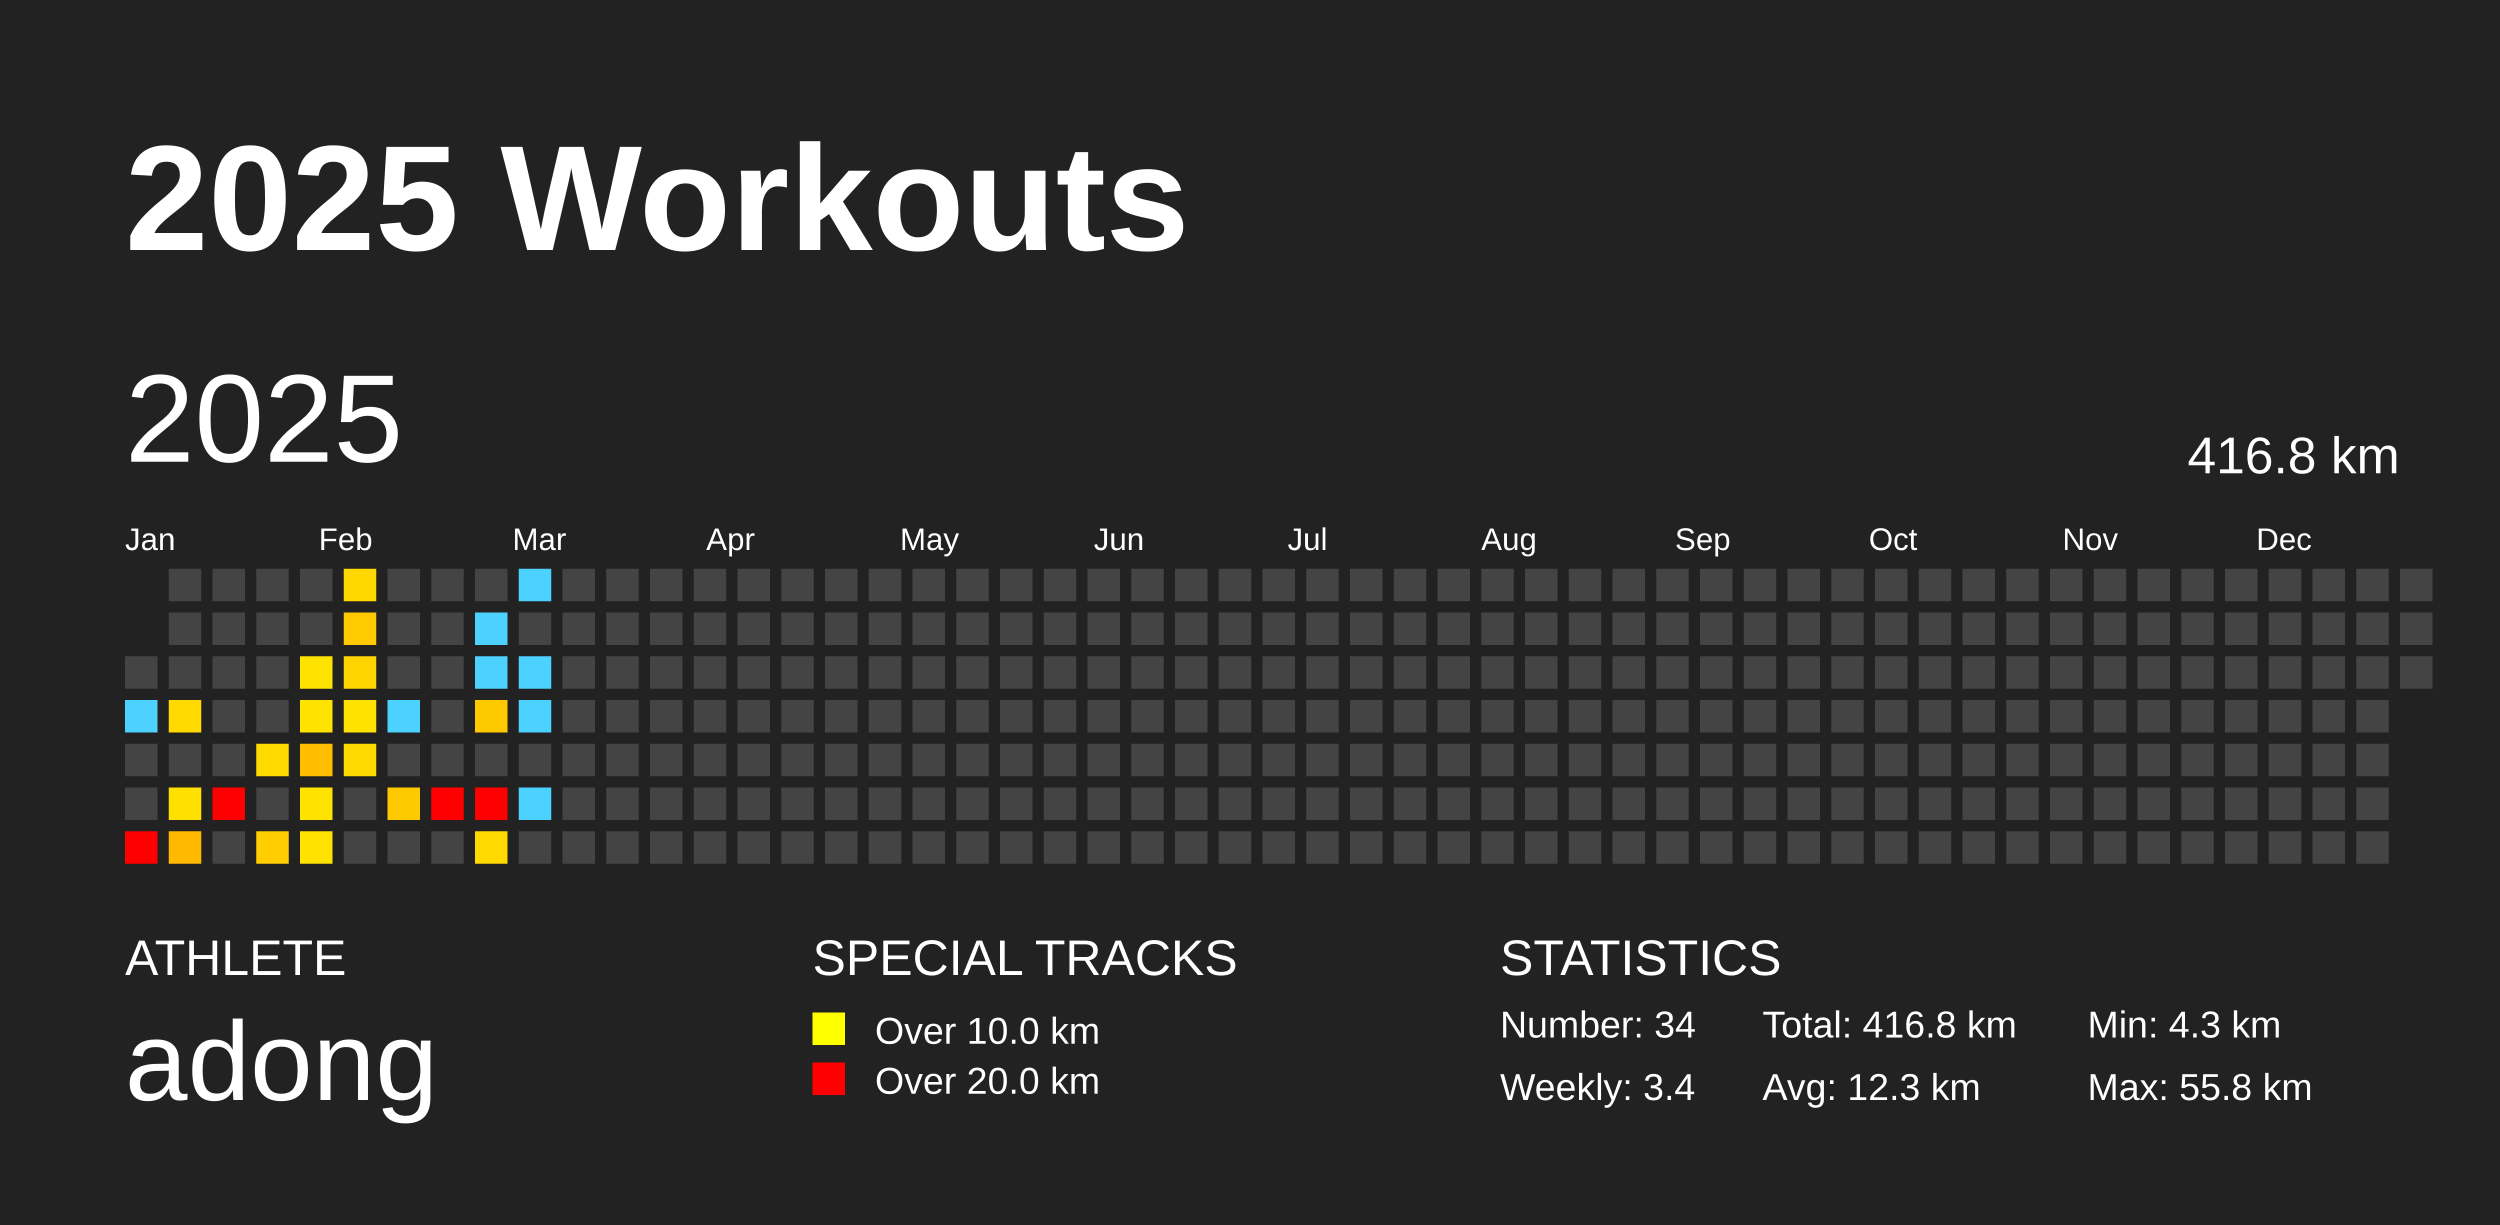
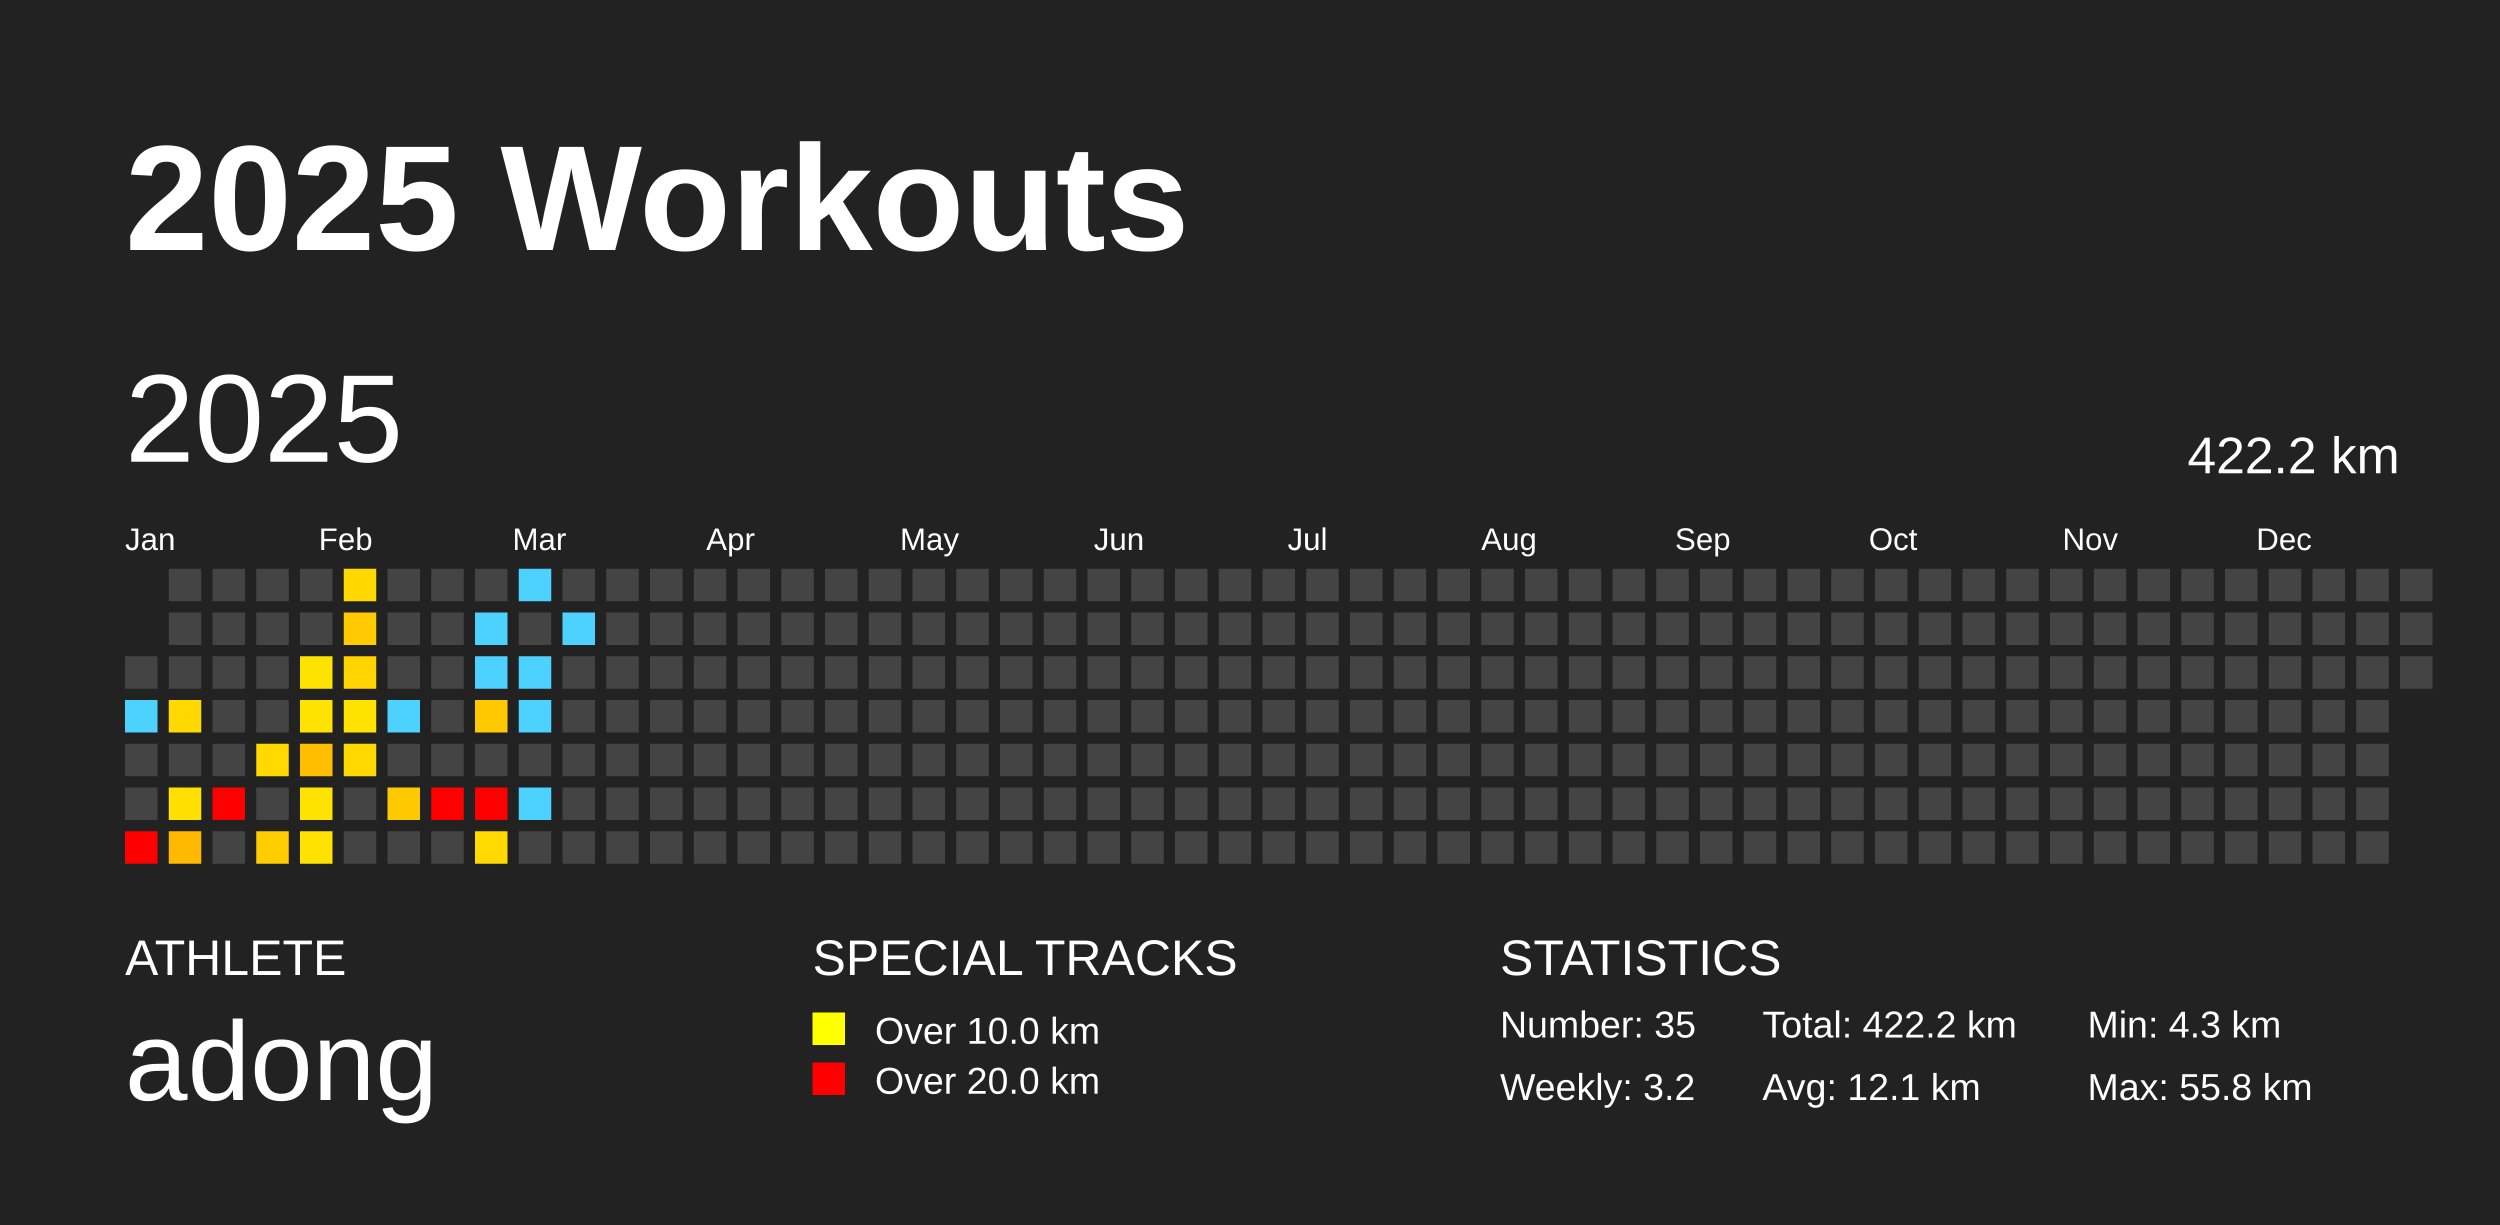
<svg xmlns="http://www.w3.org/2000/svg" baseProfile="full" height="98mm" version="1.1" viewBox="0,0,200,98" width="200mm">
  <defs />
  <rect fill="#222222" height="98" width="200" x="0" y="0" />
  <text fill="#FFFFFF" style="font-size:12px; font-family:Arial; font-weight:bold;" x="10" y="20">2025 Workouts</text>
  <text fill="#FFFFFF" style="font-size:4px; font-family:Arial" x="10" y="78">ATHLETE</text>
  <text fill="#FFFFFF" style="font-size:9px; font-family:Arial" x="10" y="88">adong</text>
  <text fill="#FFFFFF" style="font-size:4px; font-family:Arial" x="65" y="78">SPECIAL TRACKS</text>
  <rect fill="yellow" height="2.6" width="2.6" x="65" y="81" />
  <text fill="#FFFFFF" style="font-size:3px; font-family:Arial" x="70" y="83.5">Over 10.0 km</text>
  <rect fill="red" height="2.6" width="2.6" x="65" y="85" />
  <text fill="#FFFFFF" style="font-size:3px; font-family:Arial" x="70" y="87.5">Over 20.0 km</text>
  <text fill="#FFFFFF" style="font-size:4px; font-family:Arial" x="120" y="78">STATISTICS</text>
-   <text fill="#FFFFFF" style="font-size:3px; font-family:Arial" x="120" y="83">Number: 34</text>
-   <text fill="#FFFFFF" style="font-size:3px; font-family:Arial" x="120" y="88">Weekly: 3.4</text>
-   <text fill="#FFFFFF" style="font-size:3px; font-family:Arial" x="141" y="83">Total: 416.8 km</text>
-   <text fill="#FFFFFF" style="font-size:3px; font-family:Arial" x="141" y="88">Avg: 12.3 km</text>
+   <text fill="#FFFFFF" style="font-size:3px; font-family:Arial" x="120" y="83">Number: 35</text>
+   <text fill="#FFFFFF" style="font-size:3px; font-family:Arial" x="120" y="88">Weekly: 3.2</text>
+   <text fill="#FFFFFF" style="font-size:3px; font-family:Arial" x="141" y="83">Total: 422.2 km</text>
+   <text fill="#FFFFFF" style="font-size:3px; font-family:Arial" x="141" y="88">Avg: 12.1 km</text>
  <text fill="#FFFFFF" style="font-size:3px; font-family:Arial" x="167" y="83">Min: 4.3 km</text>
  <text fill="#FFFFFF" style="font-size:3px; font-family:Arial" x="167" y="88">Max: 55.8 km</text>
  <text dominant-baseline="hanging" fill="#FFFFFF" style="font-size:10.0px; font-family:Arial;" x="10" y="30">2025</text>
-   <text dominant-baseline="hanging" fill="#FFFFFF" style="font-size:4.125px; font-family:Arial;" x="175" y="35">416.8 km</text>
+   <text dominant-baseline="hanging" fill="#FFFFFF" style="font-size:4.125px; font-family:Arial;" x="175" y="35">422.2 km</text>
  <text fill="#FFFFFF" style="font-size:2.5px; font-family:Arial" x="10.0" y="44">Jan</text>
  <text fill="#FFFFFF" style="font-size:2.5px; font-family:Arial" x="25.5" y="44">Feb</text>
  <text fill="#FFFFFF" style="font-size:2.5px; font-family:Arial" x="41.0" y="44">Mar</text>
  <text fill="#FFFFFF" style="font-size:2.5px; font-family:Arial" x="56.5" y="44">Apr</text>
  <text fill="#FFFFFF" style="font-size:2.5px; font-family:Arial" x="72.0" y="44">May</text>
  <text fill="#FFFFFF" style="font-size:2.5px; font-family:Arial" x="87.5" y="44">Jun</text>
  <text fill="#FFFFFF" style="font-size:2.5px; font-family:Arial" x="103.0" y="44">Jul</text>
  <text fill="#FFFFFF" style="font-size:2.5px; font-family:Arial" x="118.5" y="44">Aug</text>
  <text fill="#FFFFFF" style="font-size:2.5px; font-family:Arial" x="134.0" y="44">Sep</text>
  <text fill="#FFFFFF" style="font-size:2.5px; font-family:Arial" x="149.5" y="44">Oct</text>
  <text fill="#FFFFFF" style="font-size:2.5px; font-family:Arial" x="165.0" y="44">Nov</text>
  <text fill="#FFFFFF" style="font-size:2.5px; font-family:Arial" x="180.5" y="44">Dec</text>
  <rect fill="#444444" height="2.6" width="2.6" x="10.0" y="52.5" />
  <rect fill="#4dd2ff" height="2.6" width="2.6" x="10.0" y="56.0" />
  <rect fill="#444444" height="2.6" width="2.6" x="10.0" y="59.5" />
  <rect fill="#444444" height="2.6" width="2.6" x="10.0" y="63.0" />
  <rect fill="red" height="2.6" width="2.6" x="10.0" y="66.5" />
  <rect fill="#444444" height="2.6" width="2.6" x="13.5" y="45.5" />
  <rect fill="#444444" height="2.6" width="2.6" x="13.5" y="49.0" />
  <rect fill="#444444" height="2.6" width="2.6" x="13.5" y="52.5" />
  <rect fill="#ffd900" height="2.6" width="2.6" x="13.5" y="56.0" />
  <rect fill="#444444" height="2.6" width="2.6" x="13.5" y="59.5" />
  <rect fill="#ffe000" height="2.6" width="2.6" x="13.5" y="63.0" />
  <rect fill="#ffb900" height="2.6" width="2.6" x="13.5" y="66.5" />
  <rect fill="#444444" height="2.6" width="2.6" x="17.0" y="45.5" />
  <rect fill="#444444" height="2.6" width="2.6" x="17.0" y="49.0" />
  <rect fill="#444444" height="2.6" width="2.6" x="17.0" y="52.5" />
  <rect fill="#444444" height="2.6" width="2.6" x="17.0" y="56.0" />
  <rect fill="#444444" height="2.6" width="2.6" x="17.0" y="59.5" />
  <rect fill="red" height="2.6" width="2.6" x="17.0" y="63.0" />
  <rect fill="#444444" height="2.6" width="2.6" x="17.0" y="66.5" />
  <rect fill="#444444" height="2.6" width="2.6" x="20.5" y="45.5" />
  <rect fill="#444444" height="2.6" width="2.6" x="20.5" y="49.0" />
  <rect fill="#444444" height="2.6" width="2.6" x="20.5" y="52.5" />
  <rect fill="#444444" height="2.6" width="2.6" x="20.5" y="56.0" />
  <rect fill="#ffd900" height="2.6" width="2.6" x="20.5" y="59.5" />
  <rect fill="#444444" height="2.6" width="2.6" x="20.5" y="63.0" />
  <rect fill="#ffcd00" height="2.6" width="2.6" x="20.5" y="66.5" />
  <rect fill="#444444" height="2.6" width="2.6" x="24.0" y="45.5" />
  <rect fill="#444444" height="2.6" width="2.6" x="24.0" y="49.0" />
  <rect fill="#ffe300" height="2.6" width="2.6" x="24.0" y="52.5" />
  <rect fill="#ffe300" height="2.6" width="2.6" x="24.0" y="56.0" />
  <rect fill="#ffbf00" height="2.6" width="2.6" x="24.0" y="59.5" />
  <rect fill="#ffe300" height="2.6" width="2.6" x="24.0" y="63.0" />
  <rect fill="#ffe200" height="2.6" width="2.6" x="24.0" y="66.5" />
  <rect fill="#ffd800" height="2.6" width="2.6" x="27.5" y="45.5" />
  <rect fill="#ffca00" height="2.6" width="2.6" x="27.5" y="49.0" />
  <rect fill="#ffd400" height="2.6" width="2.6" x="27.5" y="52.5" />
  <rect fill="#ffe300" height="2.6" width="2.6" x="27.5" y="56.0" />
  <rect fill="#ffd900" height="2.6" width="2.6" x="27.5" y="59.5" />
  <rect fill="#444444" height="2.6" width="2.6" x="27.5" y="63.0" />
  <rect fill="#444444" height="2.6" width="2.6" x="27.5" y="66.5" />
  <rect fill="#444444" height="2.6" width="2.6" x="31.0" y="45.5" />
  <rect fill="#444444" height="2.6" width="2.6" x="31.0" y="49.0" />
  <rect fill="#444444" height="2.6" width="2.6" x="31.0" y="52.5" />
  <rect fill="#4dd2ff" height="2.6" width="2.6" x="31.0" y="56.0" />
  <rect fill="#444444" height="2.6" width="2.6" x="31.0" y="59.5" />
  <rect fill="#ffc900" height="2.6" width="2.6" x="31.0" y="63.0" />
  <rect fill="#444444" height="2.6" width="2.6" x="31.0" y="66.5" />
  <rect fill="#444444" height="2.6" width="2.6" x="34.5" y="45.5" />
  <rect fill="#444444" height="2.6" width="2.6" x="34.5" y="49.0" />
  <rect fill="#444444" height="2.6" width="2.6" x="34.5" y="52.5" />
  <rect fill="#444444" height="2.6" width="2.6" x="34.5" y="56.0" />
  <rect fill="#444444" height="2.6" width="2.6" x="34.5" y="59.5" />
  <rect fill="red" height="2.6" width="2.6" x="34.5" y="63.0" />
  <rect fill="#444444" height="2.6" width="2.6" x="34.5" y="66.5" />
  <rect fill="#444444" height="2.6" width="2.6" x="38.0" y="45.5" />
  <rect fill="#4dd2ff" height="2.6" width="2.6" x="38.0" y="49.0" />
  <rect fill="#4dd2ff" height="2.6" width="2.6" x="38.0" y="52.5" />
  <rect fill="#ffc900" height="2.6" width="2.6" x="38.0" y="56.0" />
  <rect fill="#444444" height="2.6" width="2.6" x="38.0" y="59.5" />
  <rect fill="red" height="2.6" width="2.6" x="38.0" y="63.0" />
  <rect fill="#ffd900" height="2.6" width="2.6" x="38.0" y="66.5" />
  <rect fill="#4dd2ff" height="2.6" width="2.6" x="41.5" y="45.5" />
  <rect fill="#444444" height="2.6" width="2.6" x="41.5" y="49.0" />
  <rect fill="#4dd2ff" height="2.6" width="2.6" x="41.5" y="52.5" />
  <rect fill="#4dd2ff" height="2.6" width="2.6" x="41.5" y="56.0" />
  <rect fill="#444444" height="2.6" width="2.6" x="41.5" y="59.5" />
  <rect fill="#4dd2ff" height="2.6" width="2.6" x="41.5" y="63.0" />
  <rect fill="#444444" height="2.6" width="2.6" x="41.5" y="66.5" />
  <rect fill="#444444" height="2.6" width="2.6" x="45.0" y="45.5" />
-   <rect fill="#444444" height="2.6" width="2.6" x="45.0" y="49.0" />
+   <rect fill="#4dd2ff" height="2.6" width="2.6" x="45.0" y="49.0" />
  <rect fill="#444444" height="2.6" width="2.6" x="45.0" y="52.5" />
  <rect fill="#444444" height="2.6" width="2.6" x="45.0" y="56.0" />
  <rect fill="#444444" height="2.6" width="2.6" x="45.0" y="59.5" />
  <rect fill="#444444" height="2.6" width="2.6" x="45.0" y="63.0" />
  <rect fill="#444444" height="2.6" width="2.6" x="45.0" y="66.5" />
  <rect fill="#444444" height="2.6" width="2.6" x="48.5" y="45.5" />
  <rect fill="#444444" height="2.6" width="2.6" x="48.5" y="49.0" />
  <rect fill="#444444" height="2.6" width="2.6" x="48.5" y="52.5" />
  <rect fill="#444444" height="2.6" width="2.6" x="48.5" y="56.0" />
  <rect fill="#444444" height="2.6" width="2.6" x="48.5" y="59.5" />
  <rect fill="#444444" height="2.6" width="2.6" x="48.5" y="63.0" />
  <rect fill="#444444" height="2.6" width="2.6" x="48.5" y="66.5" />
  <rect fill="#444444" height="2.6" width="2.6" x="52.0" y="45.5" />
  <rect fill="#444444" height="2.6" width="2.6" x="52.0" y="49.0" />
  <rect fill="#444444" height="2.6" width="2.6" x="52.0" y="52.5" />
  <rect fill="#444444" height="2.6" width="2.6" x="52.0" y="56.0" />
  <rect fill="#444444" height="2.6" width="2.6" x="52.0" y="59.5" />
  <rect fill="#444444" height="2.6" width="2.6" x="52.0" y="63.0" />
  <rect fill="#444444" height="2.6" width="2.6" x="52.0" y="66.5" />
  <rect fill="#444444" height="2.6" width="2.6" x="55.5" y="45.5" />
  <rect fill="#444444" height="2.6" width="2.6" x="55.5" y="49.0" />
  <rect fill="#444444" height="2.6" width="2.6" x="55.5" y="52.5" />
  <rect fill="#444444" height="2.6" width="2.6" x="55.5" y="56.0" />
  <rect fill="#444444" height="2.6" width="2.6" x="55.5" y="59.5" />
  <rect fill="#444444" height="2.6" width="2.6" x="55.5" y="63.0" />
  <rect fill="#444444" height="2.6" width="2.6" x="55.5" y="66.5" />
  <rect fill="#444444" height="2.6" width="2.6" x="59.0" y="45.5" />
  <rect fill="#444444" height="2.6" width="2.6" x="59.0" y="49.0" />
  <rect fill="#444444" height="2.6" width="2.6" x="59.0" y="52.5" />
  <rect fill="#444444" height="2.6" width="2.6" x="59.0" y="56.0" />
  <rect fill="#444444" height="2.6" width="2.6" x="59.0" y="59.5" />
  <rect fill="#444444" height="2.6" width="2.6" x="59.0" y="63.0" />
  <rect fill="#444444" height="2.6" width="2.6" x="59.0" y="66.5" />
  <rect fill="#444444" height="2.6" width="2.6" x="62.5" y="45.5" />
  <rect fill="#444444" height="2.6" width="2.6" x="62.5" y="49.0" />
  <rect fill="#444444" height="2.6" width="2.6" x="62.5" y="52.5" />
  <rect fill="#444444" height="2.6" width="2.6" x="62.5" y="56.0" />
  <rect fill="#444444" height="2.6" width="2.6" x="62.5" y="59.5" />
  <rect fill="#444444" height="2.6" width="2.6" x="62.5" y="63.0" />
  <rect fill="#444444" height="2.6" width="2.6" x="62.5" y="66.5" />
  <rect fill="#444444" height="2.6" width="2.6" x="66.0" y="45.5" />
  <rect fill="#444444" height="2.6" width="2.6" x="66.0" y="49.0" />
  <rect fill="#444444" height="2.6" width="2.6" x="66.0" y="52.5" />
  <rect fill="#444444" height="2.6" width="2.6" x="66.0" y="56.0" />
  <rect fill="#444444" height="2.6" width="2.6" x="66.0" y="59.5" />
  <rect fill="#444444" height="2.6" width="2.6" x="66.0" y="63.0" />
  <rect fill="#444444" height="2.6" width="2.6" x="66.0" y="66.5" />
  <rect fill="#444444" height="2.6" width="2.6" x="69.5" y="45.5" />
  <rect fill="#444444" height="2.6" width="2.6" x="69.5" y="49.0" />
  <rect fill="#444444" height="2.6" width="2.6" x="69.5" y="52.5" />
  <rect fill="#444444" height="2.6" width="2.6" x="69.5" y="56.0" />
  <rect fill="#444444" height="2.6" width="2.6" x="69.5" y="59.5" />
  <rect fill="#444444" height="2.6" width="2.6" x="69.5" y="63.0" />
  <rect fill="#444444" height="2.6" width="2.6" x="69.5" y="66.5" />
  <rect fill="#444444" height="2.6" width="2.6" x="73.0" y="45.5" />
  <rect fill="#444444" height="2.6" width="2.6" x="73.0" y="49.0" />
  <rect fill="#444444" height="2.6" width="2.6" x="73.0" y="52.5" />
  <rect fill="#444444" height="2.6" width="2.6" x="73.0" y="56.0" />
  <rect fill="#444444" height="2.6" width="2.6" x="73.0" y="59.5" />
  <rect fill="#444444" height="2.6" width="2.6" x="73.0" y="63.0" />
  <rect fill="#444444" height="2.6" width="2.6" x="73.0" y="66.5" />
  <rect fill="#444444" height="2.6" width="2.6" x="76.5" y="45.5" />
  <rect fill="#444444" height="2.6" width="2.6" x="76.5" y="49.0" />
  <rect fill="#444444" height="2.6" width="2.6" x="76.5" y="52.5" />
  <rect fill="#444444" height="2.6" width="2.6" x="76.5" y="56.0" />
  <rect fill="#444444" height="2.6" width="2.6" x="76.5" y="59.5" />
  <rect fill="#444444" height="2.6" width="2.6" x="76.5" y="63.0" />
  <rect fill="#444444" height="2.6" width="2.6" x="76.5" y="66.5" />
  <rect fill="#444444" height="2.6" width="2.6" x="80.0" y="45.5" />
  <rect fill="#444444" height="2.6" width="2.6" x="80.0" y="49.0" />
  <rect fill="#444444" height="2.6" width="2.6" x="80.0" y="52.5" />
  <rect fill="#444444" height="2.6" width="2.6" x="80.0" y="56.0" />
  <rect fill="#444444" height="2.6" width="2.6" x="80.0" y="59.5" />
  <rect fill="#444444" height="2.6" width="2.6" x="80.0" y="63.0" />
  <rect fill="#444444" height="2.6" width="2.6" x="80.0" y="66.5" />
  <rect fill="#444444" height="2.6" width="2.6" x="83.5" y="45.5" />
  <rect fill="#444444" height="2.6" width="2.6" x="83.5" y="49.0" />
  <rect fill="#444444" height="2.6" width="2.6" x="83.5" y="52.5" />
  <rect fill="#444444" height="2.6" width="2.6" x="83.5" y="56.0" />
  <rect fill="#444444" height="2.6" width="2.6" x="83.5" y="59.5" />
  <rect fill="#444444" height="2.6" width="2.6" x="83.5" y="63.0" />
  <rect fill="#444444" height="2.6" width="2.6" x="83.5" y="66.5" />
  <rect fill="#444444" height="2.6" width="2.6" x="87.0" y="45.5" />
  <rect fill="#444444" height="2.6" width="2.6" x="87.0" y="49.0" />
  <rect fill="#444444" height="2.6" width="2.6" x="87.0" y="52.5" />
  <rect fill="#444444" height="2.6" width="2.6" x="87.0" y="56.0" />
  <rect fill="#444444" height="2.6" width="2.6" x="87.0" y="59.5" />
  <rect fill="#444444" height="2.6" width="2.6" x="87.0" y="63.0" />
  <rect fill="#444444" height="2.6" width="2.6" x="87.0" y="66.5" />
  <rect fill="#444444" height="2.6" width="2.6" x="90.5" y="45.5" />
  <rect fill="#444444" height="2.6" width="2.6" x="90.5" y="49.0" />
  <rect fill="#444444" height="2.6" width="2.6" x="90.5" y="52.5" />
  <rect fill="#444444" height="2.6" width="2.6" x="90.5" y="56.0" />
  <rect fill="#444444" height="2.6" width="2.6" x="90.5" y="59.5" />
  <rect fill="#444444" height="2.6" width="2.6" x="90.5" y="63.0" />
  <rect fill="#444444" height="2.6" width="2.6" x="90.5" y="66.5" />
  <rect fill="#444444" height="2.6" width="2.6" x="94.0" y="45.5" />
  <rect fill="#444444" height="2.6" width="2.6" x="94.0" y="49.0" />
  <rect fill="#444444" height="2.6" width="2.6" x="94.0" y="52.5" />
  <rect fill="#444444" height="2.6" width="2.6" x="94.0" y="56.0" />
  <rect fill="#444444" height="2.6" width="2.6" x="94.0" y="59.5" />
  <rect fill="#444444" height="2.6" width="2.6" x="94.0" y="63.0" />
  <rect fill="#444444" height="2.6" width="2.6" x="94.0" y="66.5" />
  <rect fill="#444444" height="2.6" width="2.6" x="97.5" y="45.5" />
  <rect fill="#444444" height="2.6" width="2.6" x="97.5" y="49.0" />
  <rect fill="#444444" height="2.6" width="2.6" x="97.5" y="52.5" />
  <rect fill="#444444" height="2.6" width="2.6" x="97.5" y="56.0" />
  <rect fill="#444444" height="2.6" width="2.6" x="97.5" y="59.5" />
  <rect fill="#444444" height="2.6" width="2.6" x="97.5" y="63.0" />
  <rect fill="#444444" height="2.6" width="2.6" x="97.5" y="66.5" />
  <rect fill="#444444" height="2.6" width="2.6" x="101.0" y="45.5" />
  <rect fill="#444444" height="2.6" width="2.6" x="101.0" y="49.0" />
  <rect fill="#444444" height="2.6" width="2.6" x="101.0" y="52.5" />
  <rect fill="#444444" height="2.6" width="2.6" x="101.0" y="56.0" />
  <rect fill="#444444" height="2.6" width="2.6" x="101.0" y="59.5" />
  <rect fill="#444444" height="2.6" width="2.6" x="101.0" y="63.0" />
  <rect fill="#444444" height="2.6" width="2.6" x="101.0" y="66.5" />
  <rect fill="#444444" height="2.6" width="2.6" x="104.5" y="45.5" />
  <rect fill="#444444" height="2.6" width="2.6" x="104.5" y="49.0" />
  <rect fill="#444444" height="2.6" width="2.6" x="104.5" y="52.5" />
  <rect fill="#444444" height="2.6" width="2.6" x="104.5" y="56.0" />
  <rect fill="#444444" height="2.6" width="2.6" x="104.5" y="59.5" />
  <rect fill="#444444" height="2.6" width="2.6" x="104.5" y="63.0" />
  <rect fill="#444444" height="2.6" width="2.6" x="104.5" y="66.5" />
  <rect fill="#444444" height="2.6" width="2.6" x="108.0" y="45.5" />
  <rect fill="#444444" height="2.6" width="2.6" x="108.0" y="49.0" />
  <rect fill="#444444" height="2.6" width="2.6" x="108.0" y="52.5" />
  <rect fill="#444444" height="2.6" width="2.6" x="108.0" y="56.0" />
  <rect fill="#444444" height="2.6" width="2.6" x="108.0" y="59.5" />
  <rect fill="#444444" height="2.6" width="2.6" x="108.0" y="63.0" />
  <rect fill="#444444" height="2.6" width="2.6" x="108.0" y="66.5" />
  <rect fill="#444444" height="2.6" width="2.6" x="111.5" y="45.5" />
  <rect fill="#444444" height="2.6" width="2.6" x="111.5" y="49.0" />
  <rect fill="#444444" height="2.6" width="2.6" x="111.5" y="52.5" />
  <rect fill="#444444" height="2.6" width="2.6" x="111.5" y="56.0" />
  <rect fill="#444444" height="2.6" width="2.6" x="111.5" y="59.5" />
  <rect fill="#444444" height="2.6" width="2.6" x="111.5" y="63.0" />
  <rect fill="#444444" height="2.6" width="2.6" x="111.5" y="66.5" />
  <rect fill="#444444" height="2.6" width="2.6" x="115.0" y="45.5" />
  <rect fill="#444444" height="2.6" width="2.6" x="115.0" y="49.0" />
  <rect fill="#444444" height="2.6" width="2.6" x="115.0" y="52.5" />
  <rect fill="#444444" height="2.6" width="2.6" x="115.0" y="56.0" />
  <rect fill="#444444" height="2.6" width="2.6" x="115.0" y="59.5" />
  <rect fill="#444444" height="2.6" width="2.6" x="115.0" y="63.0" />
  <rect fill="#444444" height="2.6" width="2.6" x="115.0" y="66.5" />
  <rect fill="#444444" height="2.6" width="2.6" x="118.5" y="45.5" />
  <rect fill="#444444" height="2.6" width="2.6" x="118.5" y="49.0" />
  <rect fill="#444444" height="2.6" width="2.6" x="118.5" y="52.5" />
  <rect fill="#444444" height="2.6" width="2.6" x="118.5" y="56.0" />
  <rect fill="#444444" height="2.6" width="2.6" x="118.5" y="59.5" />
  <rect fill="#444444" height="2.6" width="2.6" x="118.5" y="63.0" />
  <rect fill="#444444" height="2.6" width="2.6" x="118.5" y="66.5" />
  <rect fill="#444444" height="2.6" width="2.6" x="122.0" y="45.5" />
  <rect fill="#444444" height="2.6" width="2.6" x="122.0" y="49.0" />
  <rect fill="#444444" height="2.6" width="2.6" x="122.0" y="52.5" />
  <rect fill="#444444" height="2.6" width="2.6" x="122.0" y="56.0" />
  <rect fill="#444444" height="2.6" width="2.6" x="122.0" y="59.5" />
  <rect fill="#444444" height="2.6" width="2.6" x="122.0" y="63.0" />
  <rect fill="#444444" height="2.6" width="2.6" x="122.0" y="66.5" />
  <rect fill="#444444" height="2.6" width="2.6" x="125.5" y="45.5" />
  <rect fill="#444444" height="2.6" width="2.6" x="125.5" y="49.0" />
  <rect fill="#444444" height="2.6" width="2.6" x="125.5" y="52.5" />
  <rect fill="#444444" height="2.6" width="2.6" x="125.5" y="56.0" />
  <rect fill="#444444" height="2.6" width="2.6" x="125.5" y="59.5" />
  <rect fill="#444444" height="2.6" width="2.6" x="125.5" y="63.0" />
  <rect fill="#444444" height="2.6" width="2.6" x="125.5" y="66.5" />
  <rect fill="#444444" height="2.6" width="2.6" x="129.0" y="45.5" />
  <rect fill="#444444" height="2.6" width="2.6" x="129.0" y="49.0" />
  <rect fill="#444444" height="2.6" width="2.6" x="129.0" y="52.5" />
  <rect fill="#444444" height="2.6" width="2.6" x="129.0" y="56.0" />
  <rect fill="#444444" height="2.6" width="2.6" x="129.0" y="59.5" />
  <rect fill="#444444" height="2.6" width="2.6" x="129.0" y="63.0" />
  <rect fill="#444444" height="2.6" width="2.6" x="129.0" y="66.5" />
  <rect fill="#444444" height="2.6" width="2.6" x="132.5" y="45.5" />
  <rect fill="#444444" height="2.6" width="2.6" x="132.5" y="49.0" />
  <rect fill="#444444" height="2.6" width="2.6" x="132.5" y="52.5" />
  <rect fill="#444444" height="2.6" width="2.6" x="132.5" y="56.0" />
  <rect fill="#444444" height="2.6" width="2.6" x="132.5" y="59.5" />
  <rect fill="#444444" height="2.6" width="2.6" x="132.5" y="63.0" />
  <rect fill="#444444" height="2.6" width="2.6" x="132.5" y="66.5" />
  <rect fill="#444444" height="2.6" width="2.6" x="136.0" y="45.5" />
  <rect fill="#444444" height="2.6" width="2.6" x="136.0" y="49.0" />
  <rect fill="#444444" height="2.6" width="2.6" x="136.0" y="52.5" />
  <rect fill="#444444" height="2.6" width="2.6" x="136.0" y="56.0" />
  <rect fill="#444444" height="2.6" width="2.6" x="136.0" y="59.5" />
  <rect fill="#444444" height="2.6" width="2.6" x="136.0" y="63.0" />
  <rect fill="#444444" height="2.6" width="2.6" x="136.0" y="66.5" />
  <rect fill="#444444" height="2.6" width="2.6" x="139.5" y="45.5" />
  <rect fill="#444444" height="2.6" width="2.6" x="139.5" y="49.0" />
  <rect fill="#444444" height="2.6" width="2.6" x="139.5" y="52.5" />
  <rect fill="#444444" height="2.6" width="2.6" x="139.5" y="56.0" />
  <rect fill="#444444" height="2.6" width="2.6" x="139.5" y="59.5" />
  <rect fill="#444444" height="2.6" width="2.6" x="139.5" y="63.0" />
  <rect fill="#444444" height="2.6" width="2.6" x="139.5" y="66.5" />
  <rect fill="#444444" height="2.6" width="2.6" x="143.0" y="45.5" />
  <rect fill="#444444" height="2.6" width="2.6" x="143.0" y="49.0" />
  <rect fill="#444444" height="2.6" width="2.6" x="143.0" y="52.5" />
  <rect fill="#444444" height="2.6" width="2.6" x="143.0" y="56.0" />
  <rect fill="#444444" height="2.6" width="2.6" x="143.0" y="59.5" />
  <rect fill="#444444" height="2.6" width="2.6" x="143.0" y="63.0" />
  <rect fill="#444444" height="2.6" width="2.6" x="143.0" y="66.5" />
  <rect fill="#444444" height="2.6" width="2.6" x="146.5" y="45.5" />
  <rect fill="#444444" height="2.6" width="2.6" x="146.5" y="49.0" />
  <rect fill="#444444" height="2.6" width="2.6" x="146.5" y="52.5" />
  <rect fill="#444444" height="2.6" width="2.6" x="146.5" y="56.0" />
  <rect fill="#444444" height="2.6" width="2.6" x="146.5" y="59.5" />
  <rect fill="#444444" height="2.6" width="2.6" x="146.5" y="63.0" />
  <rect fill="#444444" height="2.6" width="2.6" x="146.5" y="66.5" />
  <rect fill="#444444" height="2.6" width="2.6" x="150.0" y="45.5" />
  <rect fill="#444444" height="2.6" width="2.6" x="150.0" y="49.0" />
  <rect fill="#444444" height="2.6" width="2.6" x="150.0" y="52.5" />
  <rect fill="#444444" height="2.6" width="2.6" x="150.0" y="56.0" />
  <rect fill="#444444" height="2.6" width="2.6" x="150.0" y="59.5" />
  <rect fill="#444444" height="2.6" width="2.6" x="150.0" y="63.0" />
  <rect fill="#444444" height="2.6" width="2.6" x="150.0" y="66.5" />
  <rect fill="#444444" height="2.6" width="2.6" x="153.5" y="45.5" />
  <rect fill="#444444" height="2.6" width="2.6" x="153.5" y="49.0" />
  <rect fill="#444444" height="2.6" width="2.6" x="153.5" y="52.5" />
  <rect fill="#444444" height="2.6" width="2.6" x="153.5" y="56.0" />
  <rect fill="#444444" height="2.6" width="2.6" x="153.5" y="59.5" />
  <rect fill="#444444" height="2.6" width="2.6" x="153.5" y="63.0" />
  <rect fill="#444444" height="2.6" width="2.6" x="153.5" y="66.5" />
  <rect fill="#444444" height="2.6" width="2.6" x="157.0" y="45.5" />
  <rect fill="#444444" height="2.6" width="2.6" x="157.0" y="49.0" />
  <rect fill="#444444" height="2.6" width="2.6" x="157.0" y="52.5" />
  <rect fill="#444444" height="2.6" width="2.6" x="157.0" y="56.0" />
  <rect fill="#444444" height="2.6" width="2.6" x="157.0" y="59.5" />
  <rect fill="#444444" height="2.6" width="2.6" x="157.0" y="63.0" />
  <rect fill="#444444" height="2.6" width="2.6" x="157.0" y="66.5" />
  <rect fill="#444444" height="2.6" width="2.6" x="160.5" y="45.5" />
  <rect fill="#444444" height="2.6" width="2.6" x="160.5" y="49.0" />
  <rect fill="#444444" height="2.6" width="2.6" x="160.5" y="52.5" />
  <rect fill="#444444" height="2.6" width="2.6" x="160.5" y="56.0" />
  <rect fill="#444444" height="2.6" width="2.6" x="160.5" y="59.5" />
  <rect fill="#444444" height="2.6" width="2.6" x="160.5" y="63.0" />
  <rect fill="#444444" height="2.6" width="2.6" x="160.5" y="66.5" />
  <rect fill="#444444" height="2.6" width="2.6" x="164.0" y="45.5" />
  <rect fill="#444444" height="2.6" width="2.6" x="164.0" y="49.0" />
  <rect fill="#444444" height="2.6" width="2.6" x="164.0" y="52.5" />
  <rect fill="#444444" height="2.6" width="2.6" x="164.0" y="56.0" />
  <rect fill="#444444" height="2.6" width="2.6" x="164.0" y="59.5" />
  <rect fill="#444444" height="2.6" width="2.6" x="164.0" y="63.0" />
  <rect fill="#444444" height="2.6" width="2.6" x="164.0" y="66.5" />
  <rect fill="#444444" height="2.6" width="2.6" x="167.5" y="45.5" />
  <rect fill="#444444" height="2.6" width="2.6" x="167.5" y="49.0" />
  <rect fill="#444444" height="2.6" width="2.6" x="167.5" y="52.5" />
  <rect fill="#444444" height="2.6" width="2.6" x="167.5" y="56.0" />
  <rect fill="#444444" height="2.6" width="2.6" x="167.5" y="59.5" />
  <rect fill="#444444" height="2.6" width="2.6" x="167.5" y="63.0" />
  <rect fill="#444444" height="2.6" width="2.6" x="167.5" y="66.5" />
  <rect fill="#444444" height="2.6" width="2.6" x="171.0" y="45.5" />
  <rect fill="#444444" height="2.6" width="2.6" x="171.0" y="49.0" />
  <rect fill="#444444" height="2.6" width="2.6" x="171.0" y="52.5" />
  <rect fill="#444444" height="2.6" width="2.6" x="171.0" y="56.0" />
  <rect fill="#444444" height="2.6" width="2.6" x="171.0" y="59.5" />
  <rect fill="#444444" height="2.6" width="2.6" x="171.0" y="63.0" />
  <rect fill="#444444" height="2.6" width="2.6" x="171.0" y="66.5" />
  <rect fill="#444444" height="2.6" width="2.6" x="174.5" y="45.5" />
  <rect fill="#444444" height="2.6" width="2.6" x="174.5" y="49.0" />
  <rect fill="#444444" height="2.6" width="2.6" x="174.5" y="52.5" />
  <rect fill="#444444" height="2.6" width="2.6" x="174.5" y="56.0" />
  <rect fill="#444444" height="2.6" width="2.6" x="174.5" y="59.5" />
  <rect fill="#444444" height="2.6" width="2.6" x="174.5" y="63.0" />
  <rect fill="#444444" height="2.6" width="2.6" x="174.5" y="66.5" />
  <rect fill="#444444" height="2.6" width="2.6" x="178.0" y="45.5" />
  <rect fill="#444444" height="2.6" width="2.6" x="178.0" y="49.0" />
  <rect fill="#444444" height="2.6" width="2.6" x="178.0" y="52.5" />
  <rect fill="#444444" height="2.6" width="2.6" x="178.0" y="56.0" />
  <rect fill="#444444" height="2.6" width="2.6" x="178.0" y="59.5" />
  <rect fill="#444444" height="2.6" width="2.6" x="178.0" y="63.0" />
  <rect fill="#444444" height="2.6" width="2.6" x="178.0" y="66.5" />
  <rect fill="#444444" height="2.6" width="2.6" x="181.5" y="45.5" />
  <rect fill="#444444" height="2.6" width="2.6" x="181.5" y="49.0" />
  <rect fill="#444444" height="2.6" width="2.6" x="181.5" y="52.5" />
  <rect fill="#444444" height="2.6" width="2.6" x="181.5" y="56.0" />
  <rect fill="#444444" height="2.6" width="2.6" x="181.5" y="59.5" />
  <rect fill="#444444" height="2.6" width="2.6" x="181.5" y="63.0" />
  <rect fill="#444444" height="2.6" width="2.6" x="181.5" y="66.5" />
  <rect fill="#444444" height="2.6" width="2.6" x="185.0" y="45.5" />
  <rect fill="#444444" height="2.6" width="2.6" x="185.0" y="49.0" />
  <rect fill="#444444" height="2.6" width="2.6" x="185.0" y="52.5" />
  <rect fill="#444444" height="2.6" width="2.6" x="185.0" y="56.0" />
  <rect fill="#444444" height="2.6" width="2.6" x="185.0" y="59.5" />
  <rect fill="#444444" height="2.6" width="2.6" x="185.0" y="63.0" />
  <rect fill="#444444" height="2.6" width="2.6" x="185.0" y="66.5" />
  <rect fill="#444444" height="2.6" width="2.6" x="188.5" y="45.5" />
  <rect fill="#444444" height="2.6" width="2.6" x="188.5" y="49.0" />
  <rect fill="#444444" height="2.6" width="2.6" x="188.5" y="52.5" />
  <rect fill="#444444" height="2.6" width="2.6" x="188.5" y="56.0" />
  <rect fill="#444444" height="2.6" width="2.6" x="188.5" y="59.5" />
  <rect fill="#444444" height="2.6" width="2.6" x="188.5" y="63.0" />
  <rect fill="#444444" height="2.6" width="2.6" x="188.5" y="66.5" />
  <rect fill="#444444" height="2.6" width="2.6" x="192.0" y="45.5" />
  <rect fill="#444444" height="2.6" width="2.6" x="192.0" y="49.0" />
  <rect fill="#444444" height="2.6" width="2.6" x="192.0" y="52.5" />
</svg>
